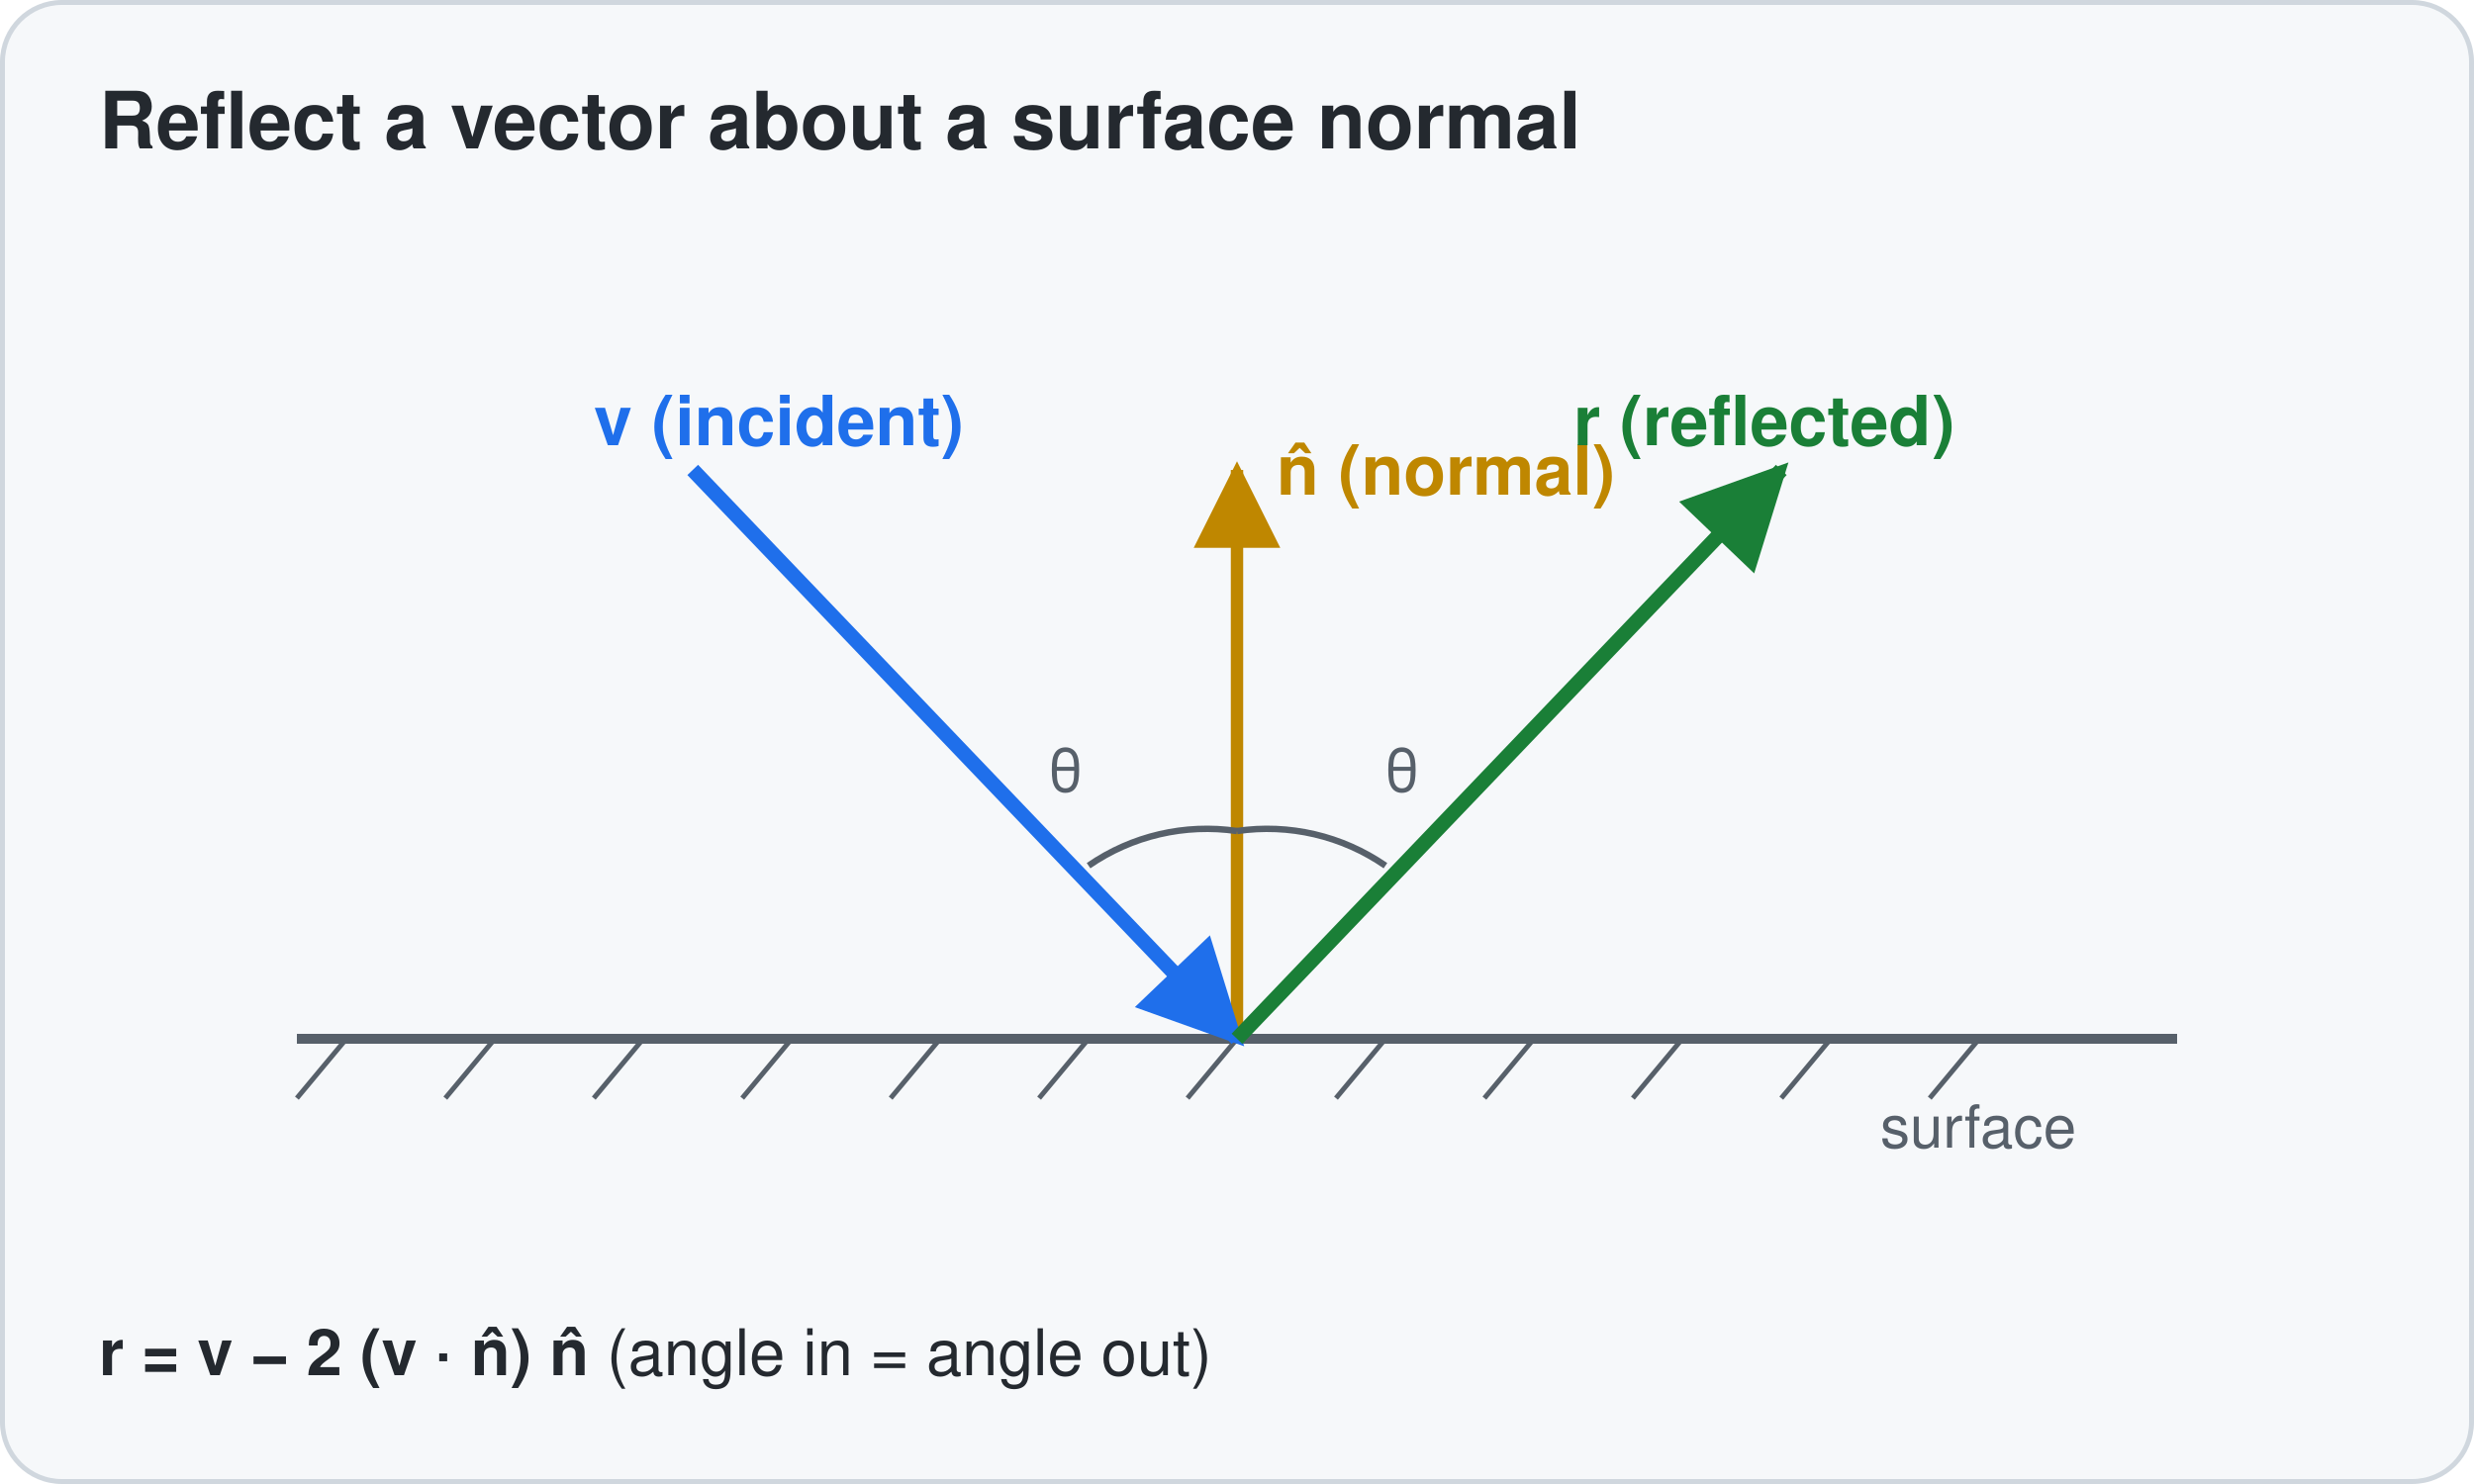
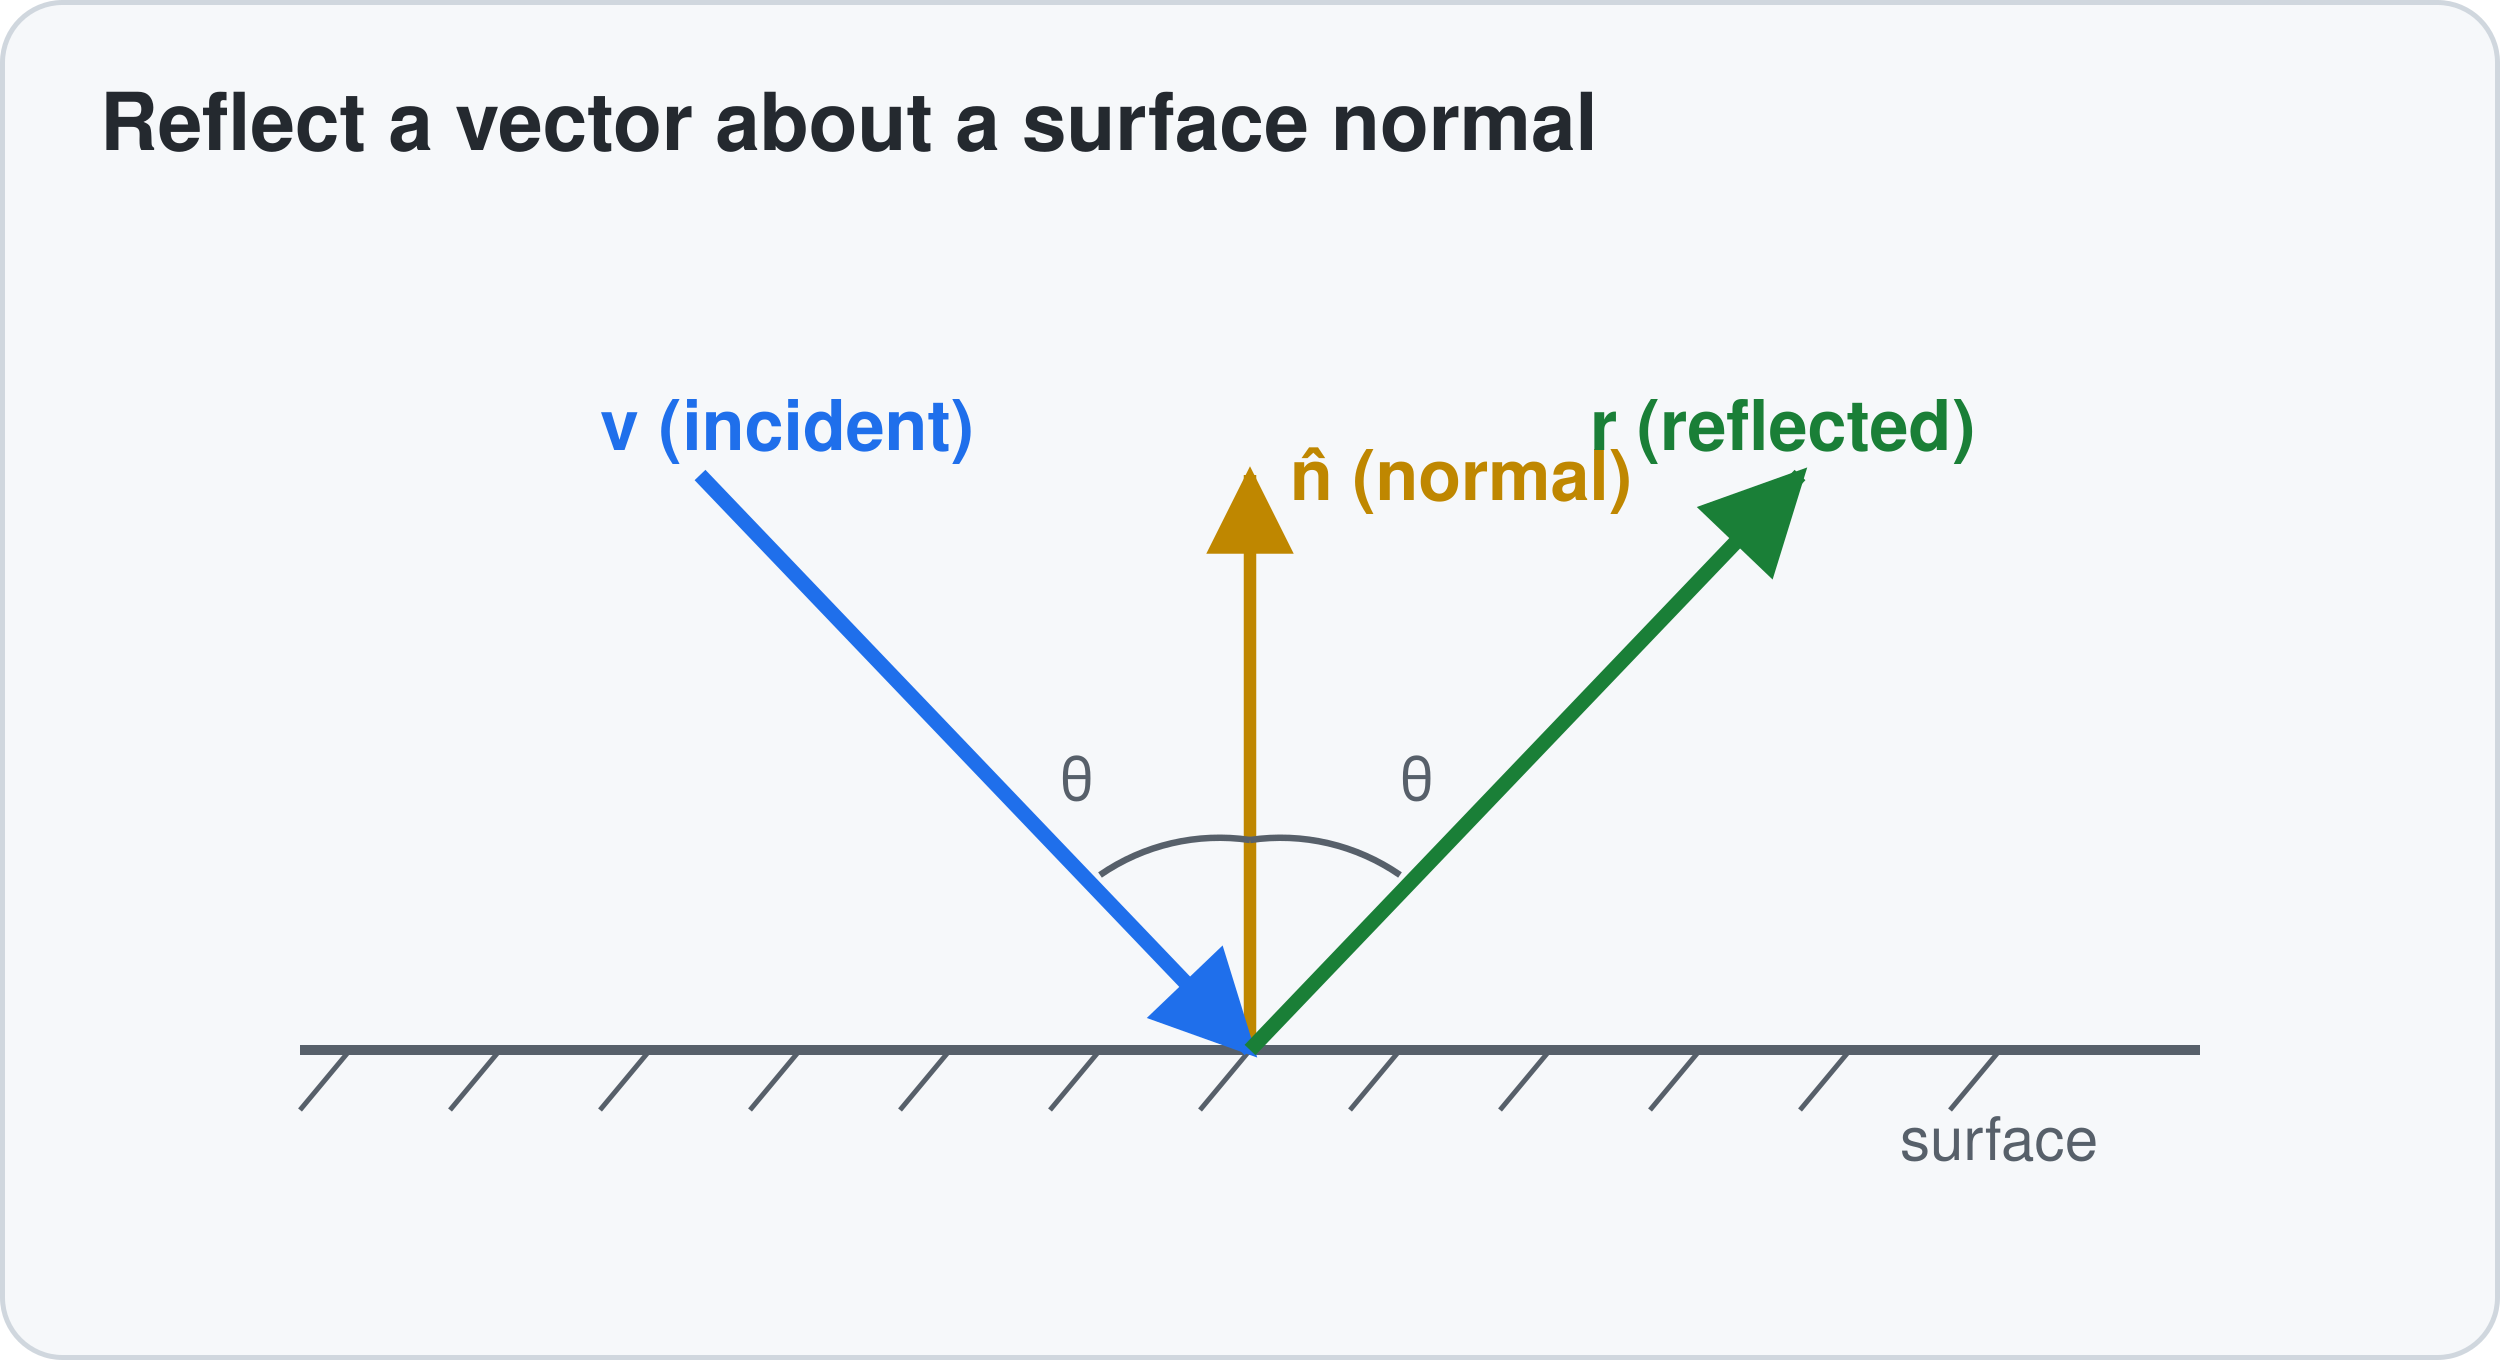
- <svg xmlns="http://www.w3.org/2000/svg" width="500" height="300" viewBox="0 0 500 300" font-family="Segoe UI, Helvetica, Arial, sans-serif">
+ <svg xmlns="http://www.w3.org/2000/svg" width="500" height="272" viewBox="0 0 500 272" font-family="Segoe UI, Helvetica, Arial, sans-serif">
  <defs>
    <marker id="r-blue" viewBox="0 0 10 10" refX="9" refY="5" markerWidth="7" markerHeight="7" orient="auto">
      <path d="M0,0 L10,5 L0,10 z" fill="#1f6feb" />
    </marker>
    <marker id="r-green" viewBox="0 0 10 10" refX="9" refY="5" markerWidth="7" markerHeight="7" orient="auto">
      <path d="M0,0 L10,5 L0,10 z" fill="#1a7f37" />
    </marker>
    <marker id="r-amber" viewBox="0 0 10 10" refX="9" refY="5" markerWidth="7" markerHeight="7" orient="auto">
      <path d="M0,0 L10,5 L0,10 z" fill="#bf8700" />
    </marker>
  </defs>
-   <rect x="0.5" y="0.5" width="499" height="299" rx="12" fill="#f6f8fa" stroke="#d0d7de" />
+   <rect x="0.5" y="0.5" width="499" height="271" rx="12" fill="#f6f8fa" stroke="#d0d7de" />
  <text x="20" y="30" font-size="16" font-weight="600" fill="#24292f">Reflect a vector about a surface normal</text>
  <line x1="60" y1="210" x2="440" y2="210" stroke="#57606a" stroke-width="2" />
  <g stroke="#57606a" stroke-width="1">
    <line x1="70" y1="210" x2="60" y2="222" />
    <line x1="100" y1="210" x2="90" y2="222" />
    <line x1="130" y1="210" x2="120" y2="222" />
    <line x1="160" y1="210" x2="150" y2="222" />
    <line x1="190" y1="210" x2="180" y2="222" />
    <line x1="220" y1="210" x2="210" y2="222" />
    <line x1="250" y1="210" x2="240" y2="222" />
    <line x1="280" y1="210" x2="270" y2="222" />
    <line x1="310" y1="210" x2="300" y2="222" />
    <line x1="340" y1="210" x2="330" y2="222" />
    <line x1="370" y1="210" x2="360" y2="222" />
    <line x1="400" y1="210" x2="390" y2="222" />
  </g>
  <text x="380" y="232" font-size="12" fill="#57606a">surface</text>
  <line x1="250" y1="210" x2="250" y2="95" stroke="#bf8700" stroke-width="2.5" stroke-dasharray="2 0" marker-end="url(#r-amber)" />
  <text x="258" y="100" font-size="14" fill="#bf8700" font-weight="600">n̂ (normal)</text>
  <line x1="140" y1="95" x2="250" y2="210" stroke="#1f6feb" stroke-width="3" marker-end="url(#r-blue)" />
  <text x="120" y="90" font-size="14" fill="#1f6feb" font-weight="600">v (incident)</text>
  <line x1="250" y1="210" x2="360" y2="95" stroke="#1a7f37" stroke-width="3" marker-end="url(#r-green)" />
  <text x="318" y="90" font-size="14" fill="#1a7f37" font-weight="600">r (reflected)</text>
  <path d="M 220 175 A 42 42 0 0 1 250 168" fill="none" stroke="#57606a" stroke-width="1.3" />
  <path d="M 250 168 A 42 42 0 0 1 280 175" fill="none" stroke="#57606a" stroke-width="1.3" />
  <text x="212" y="160" font-size="12" fill="#57606a">θ</text>
  <text x="280" y="160" font-size="12" fill="#57606a">θ</text>
-   <text x="20" y="278" font-size="13" fill="#24292f">
-     <tspan font-weight="600">r = v − 2 (v · n̂) n̂</tspan>   (angle in = angle out)</text>
</svg>
